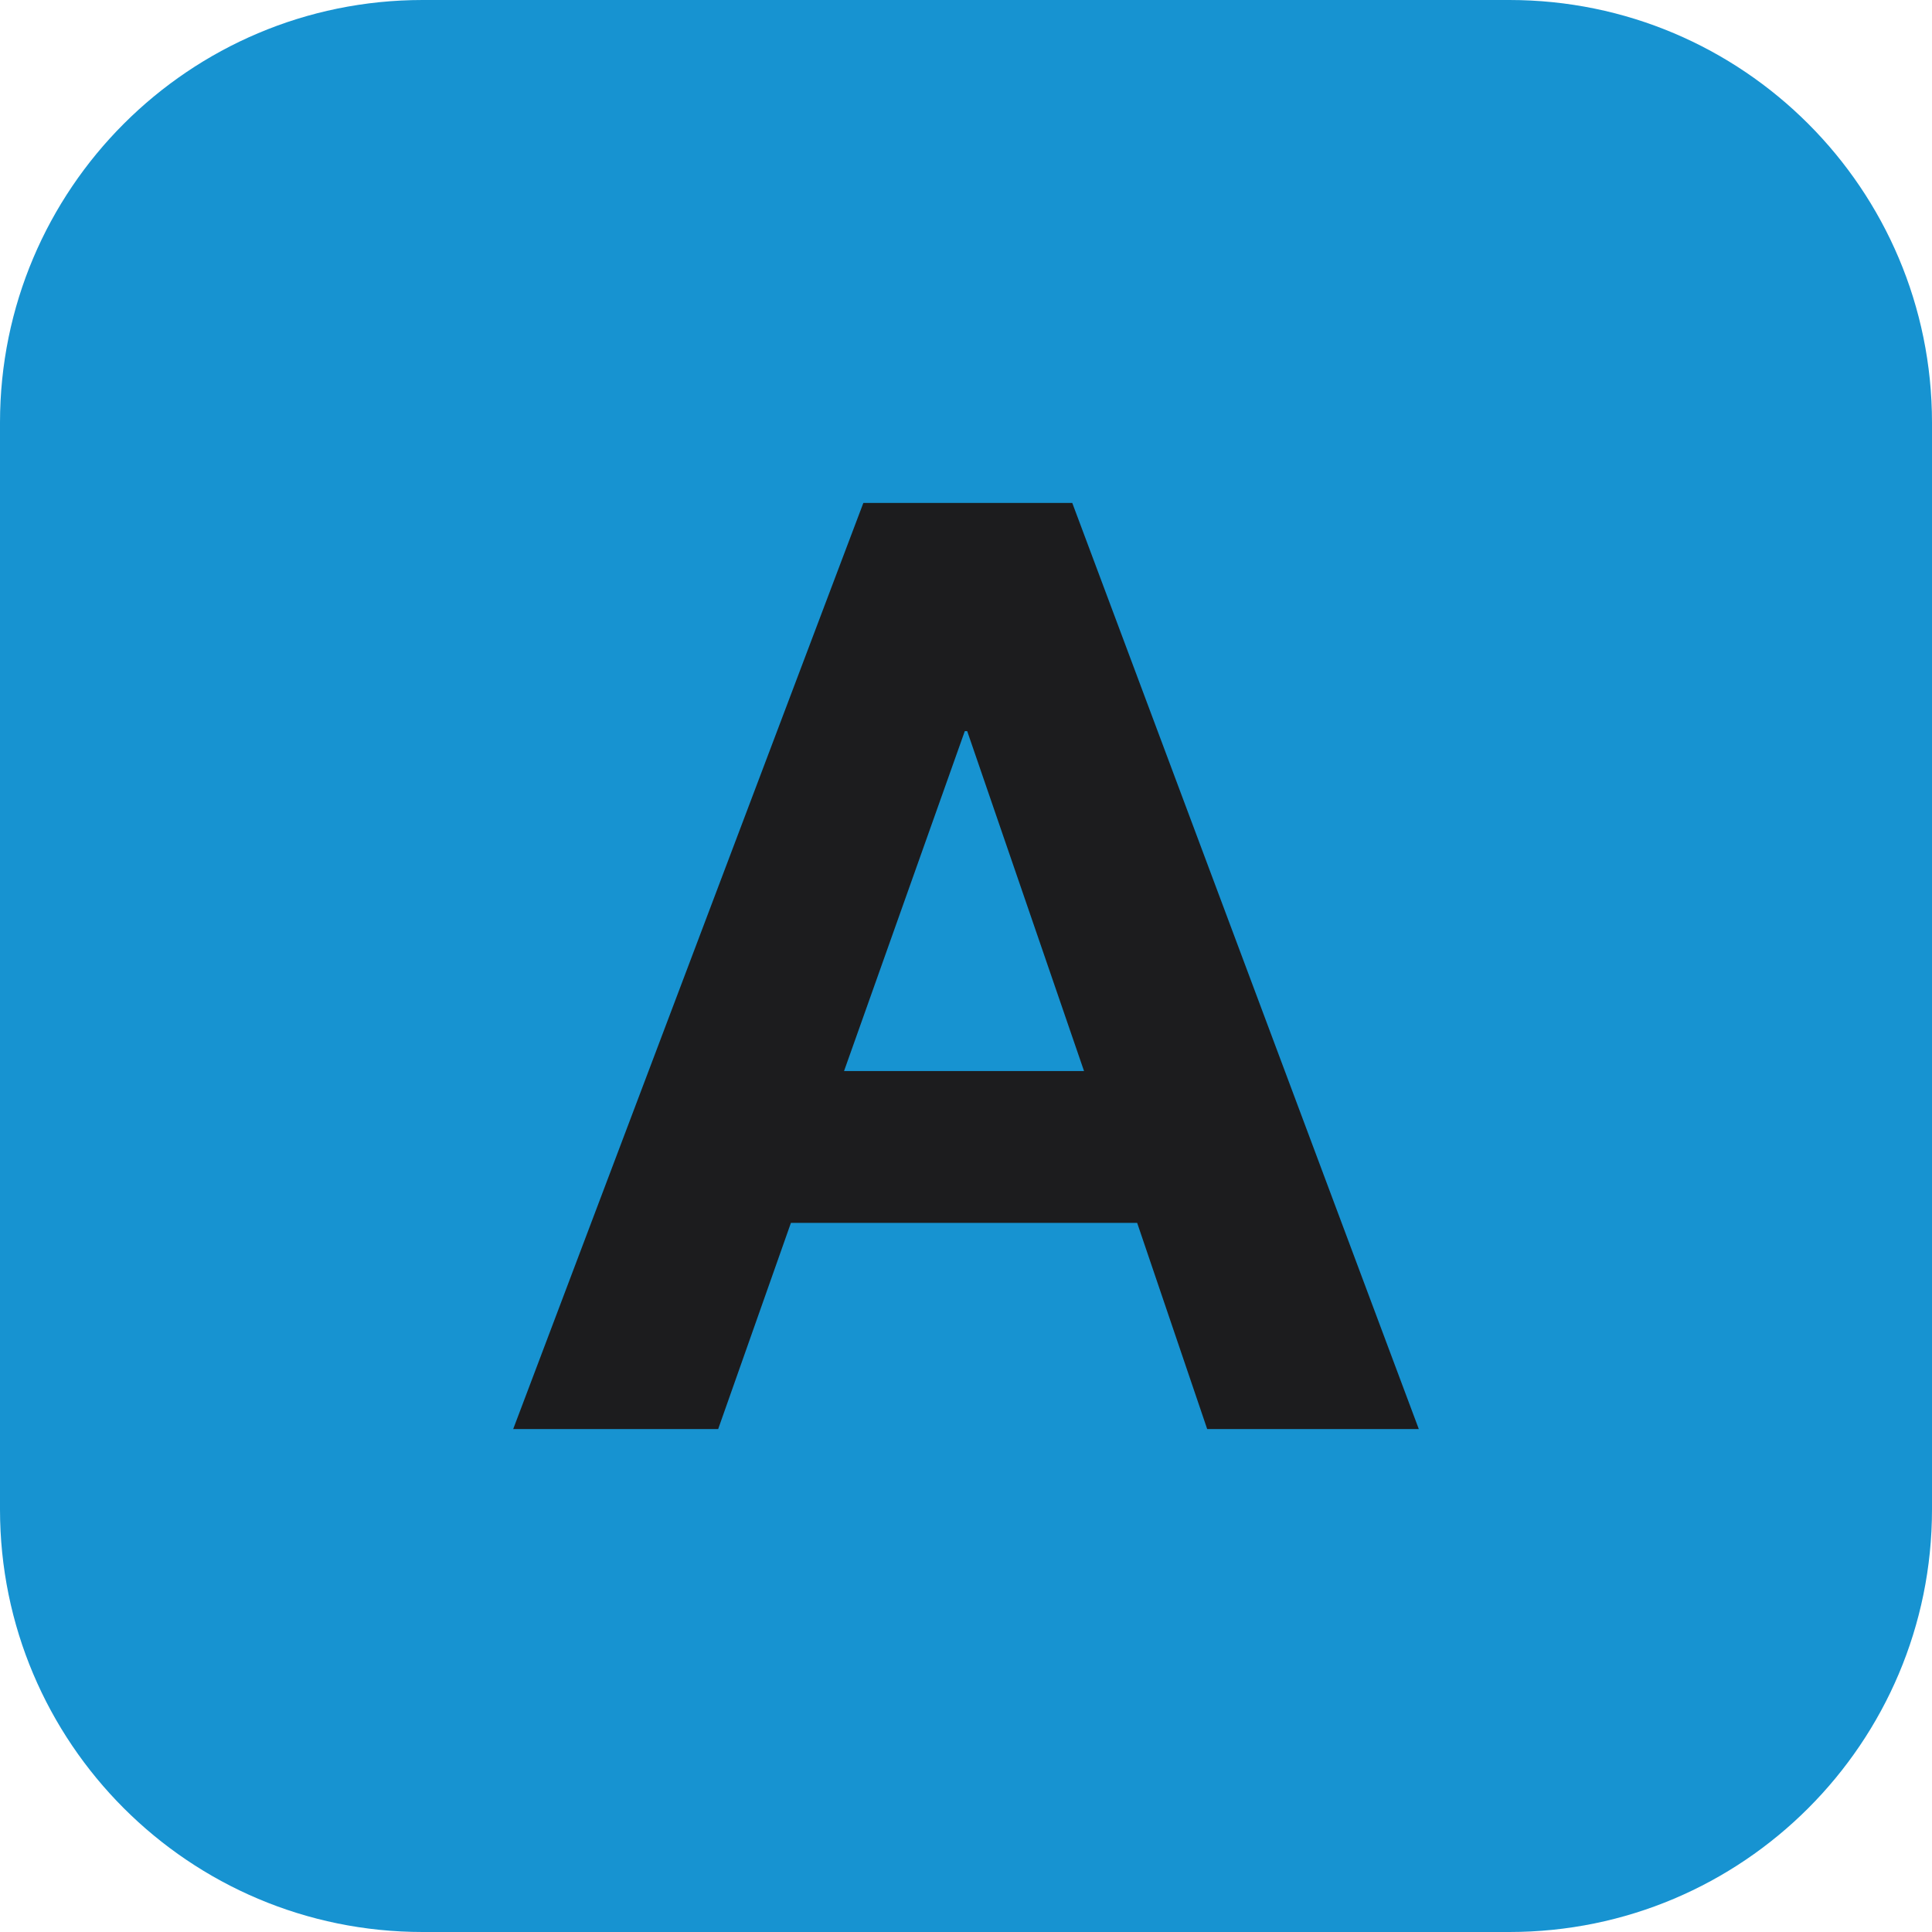
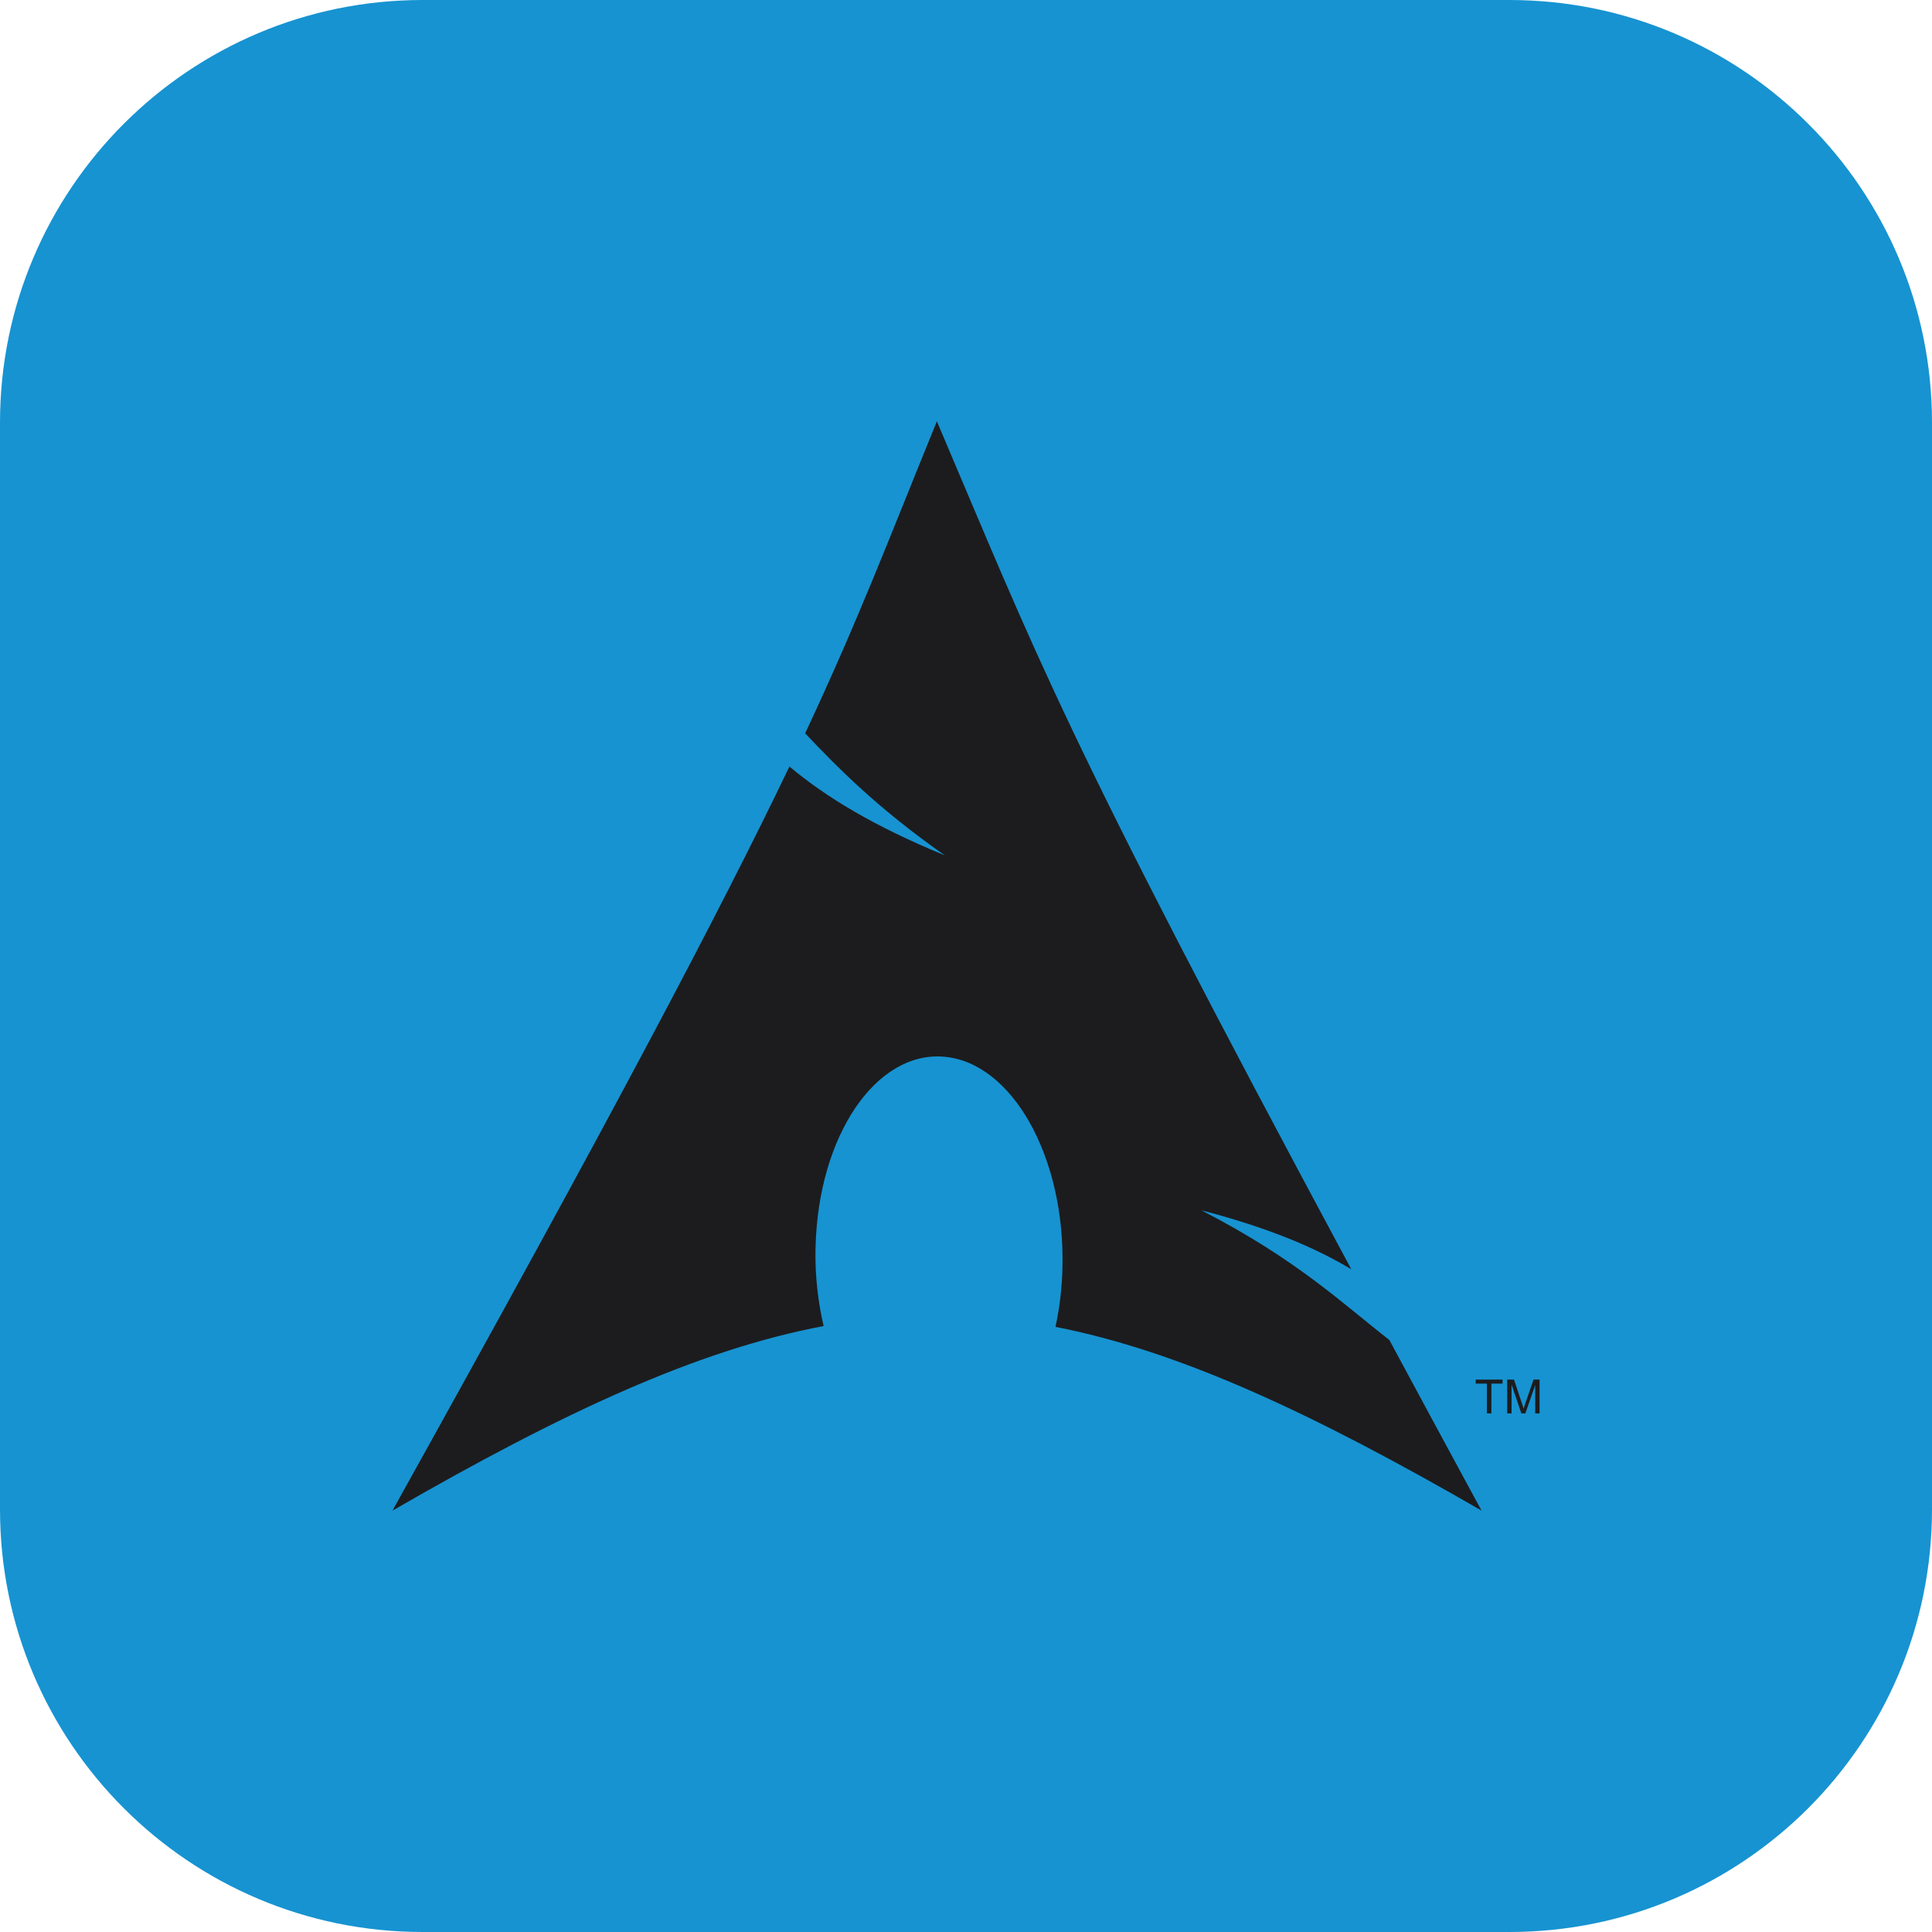
<svg xmlns="http://www.w3.org/2000/svg" viewBox="0 0 64 64" width="64" height="64">
  <rect width="64" height="64" rx="14" fill="#1793D1" />
-   <path d="M27.96 35.48 L31.96 24.22 L32.04 24.22 L35.91 35.48 Z M28.60 16.66 L17.00 47.34 L23.79 47.34 L26.20 40.51 L37.67 40.51 L39.99 47.34 L47.00 47.34 L35.52 16.66 Z" fill="#1C1C1E" />
+   <g transform="translate(13.0 13.0) scale(1.583333)">
+     <path d="M11.39.605C10.376 3.092 9.764 4.72 8.635 7.132c.693.734 1.543 1.589 2.923 2.554-1.484-.61-2.496-1.224-3.252-1.86C6.86 10.842 4.596 15.138 0 23.395c3.612-2.085 6.412-3.37 9.021-3.862a6.61 6.61 0 01-.171-1.547l.003-.115c.058-2.315 1.261-4.095 2.687-3.973 1.426.12 2.534 2.096 2.478 4.409a6.52 6.52 0 01-.146 1.243c2.58.505 5.352 1.787 8.914 3.844-.702-1.293-1.33-2.459-1.929-3.57-.943-.73-1.926-1.682-3.933-2.713 1.38.359 2.367.772 3.137 1.234-6.09-11.334-6.582-12.84-8.67-17.74zM22.898 21.36v-.623h-.234v-.084h.562v.084h-.234v.623h.331v-.707h.142l.167.5.034.107a2.26 2.26 0 01.038-.114l.17-.493H24v.707h-.091v-.593l-.206.593h-.084l-.205-.602v.602h-.091" fill="#1C1C1E" />
+   </g>
</svg>
